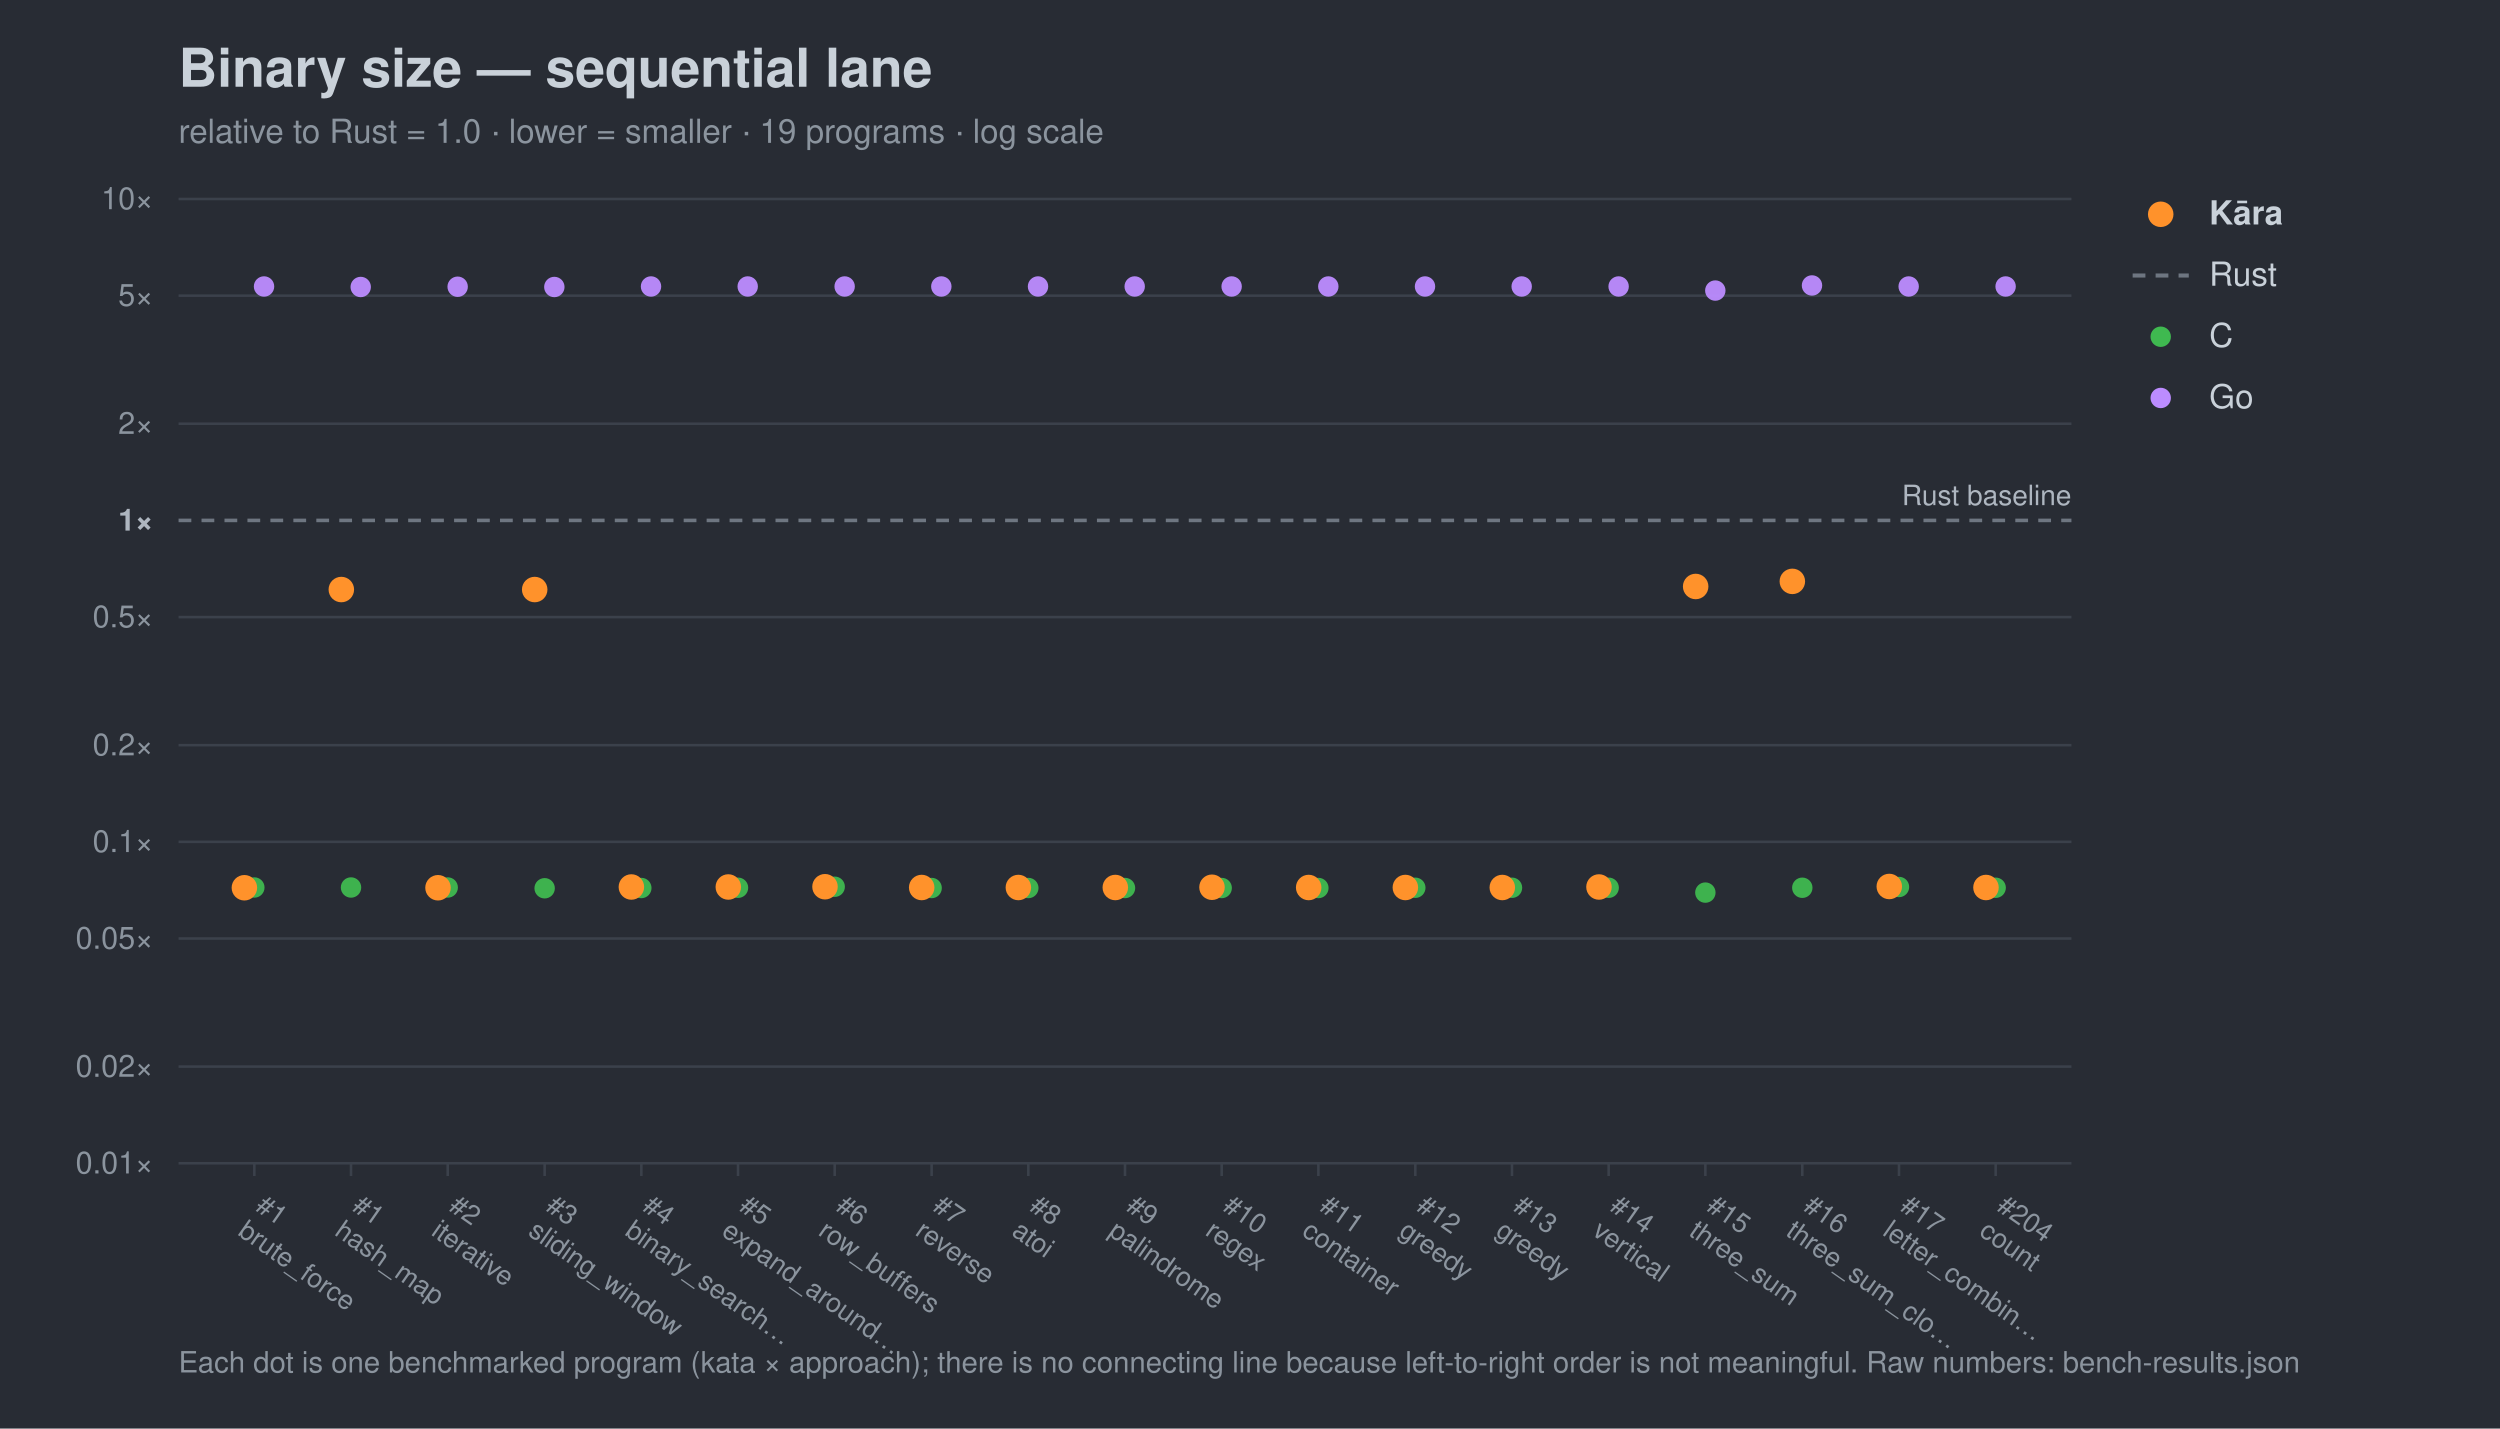
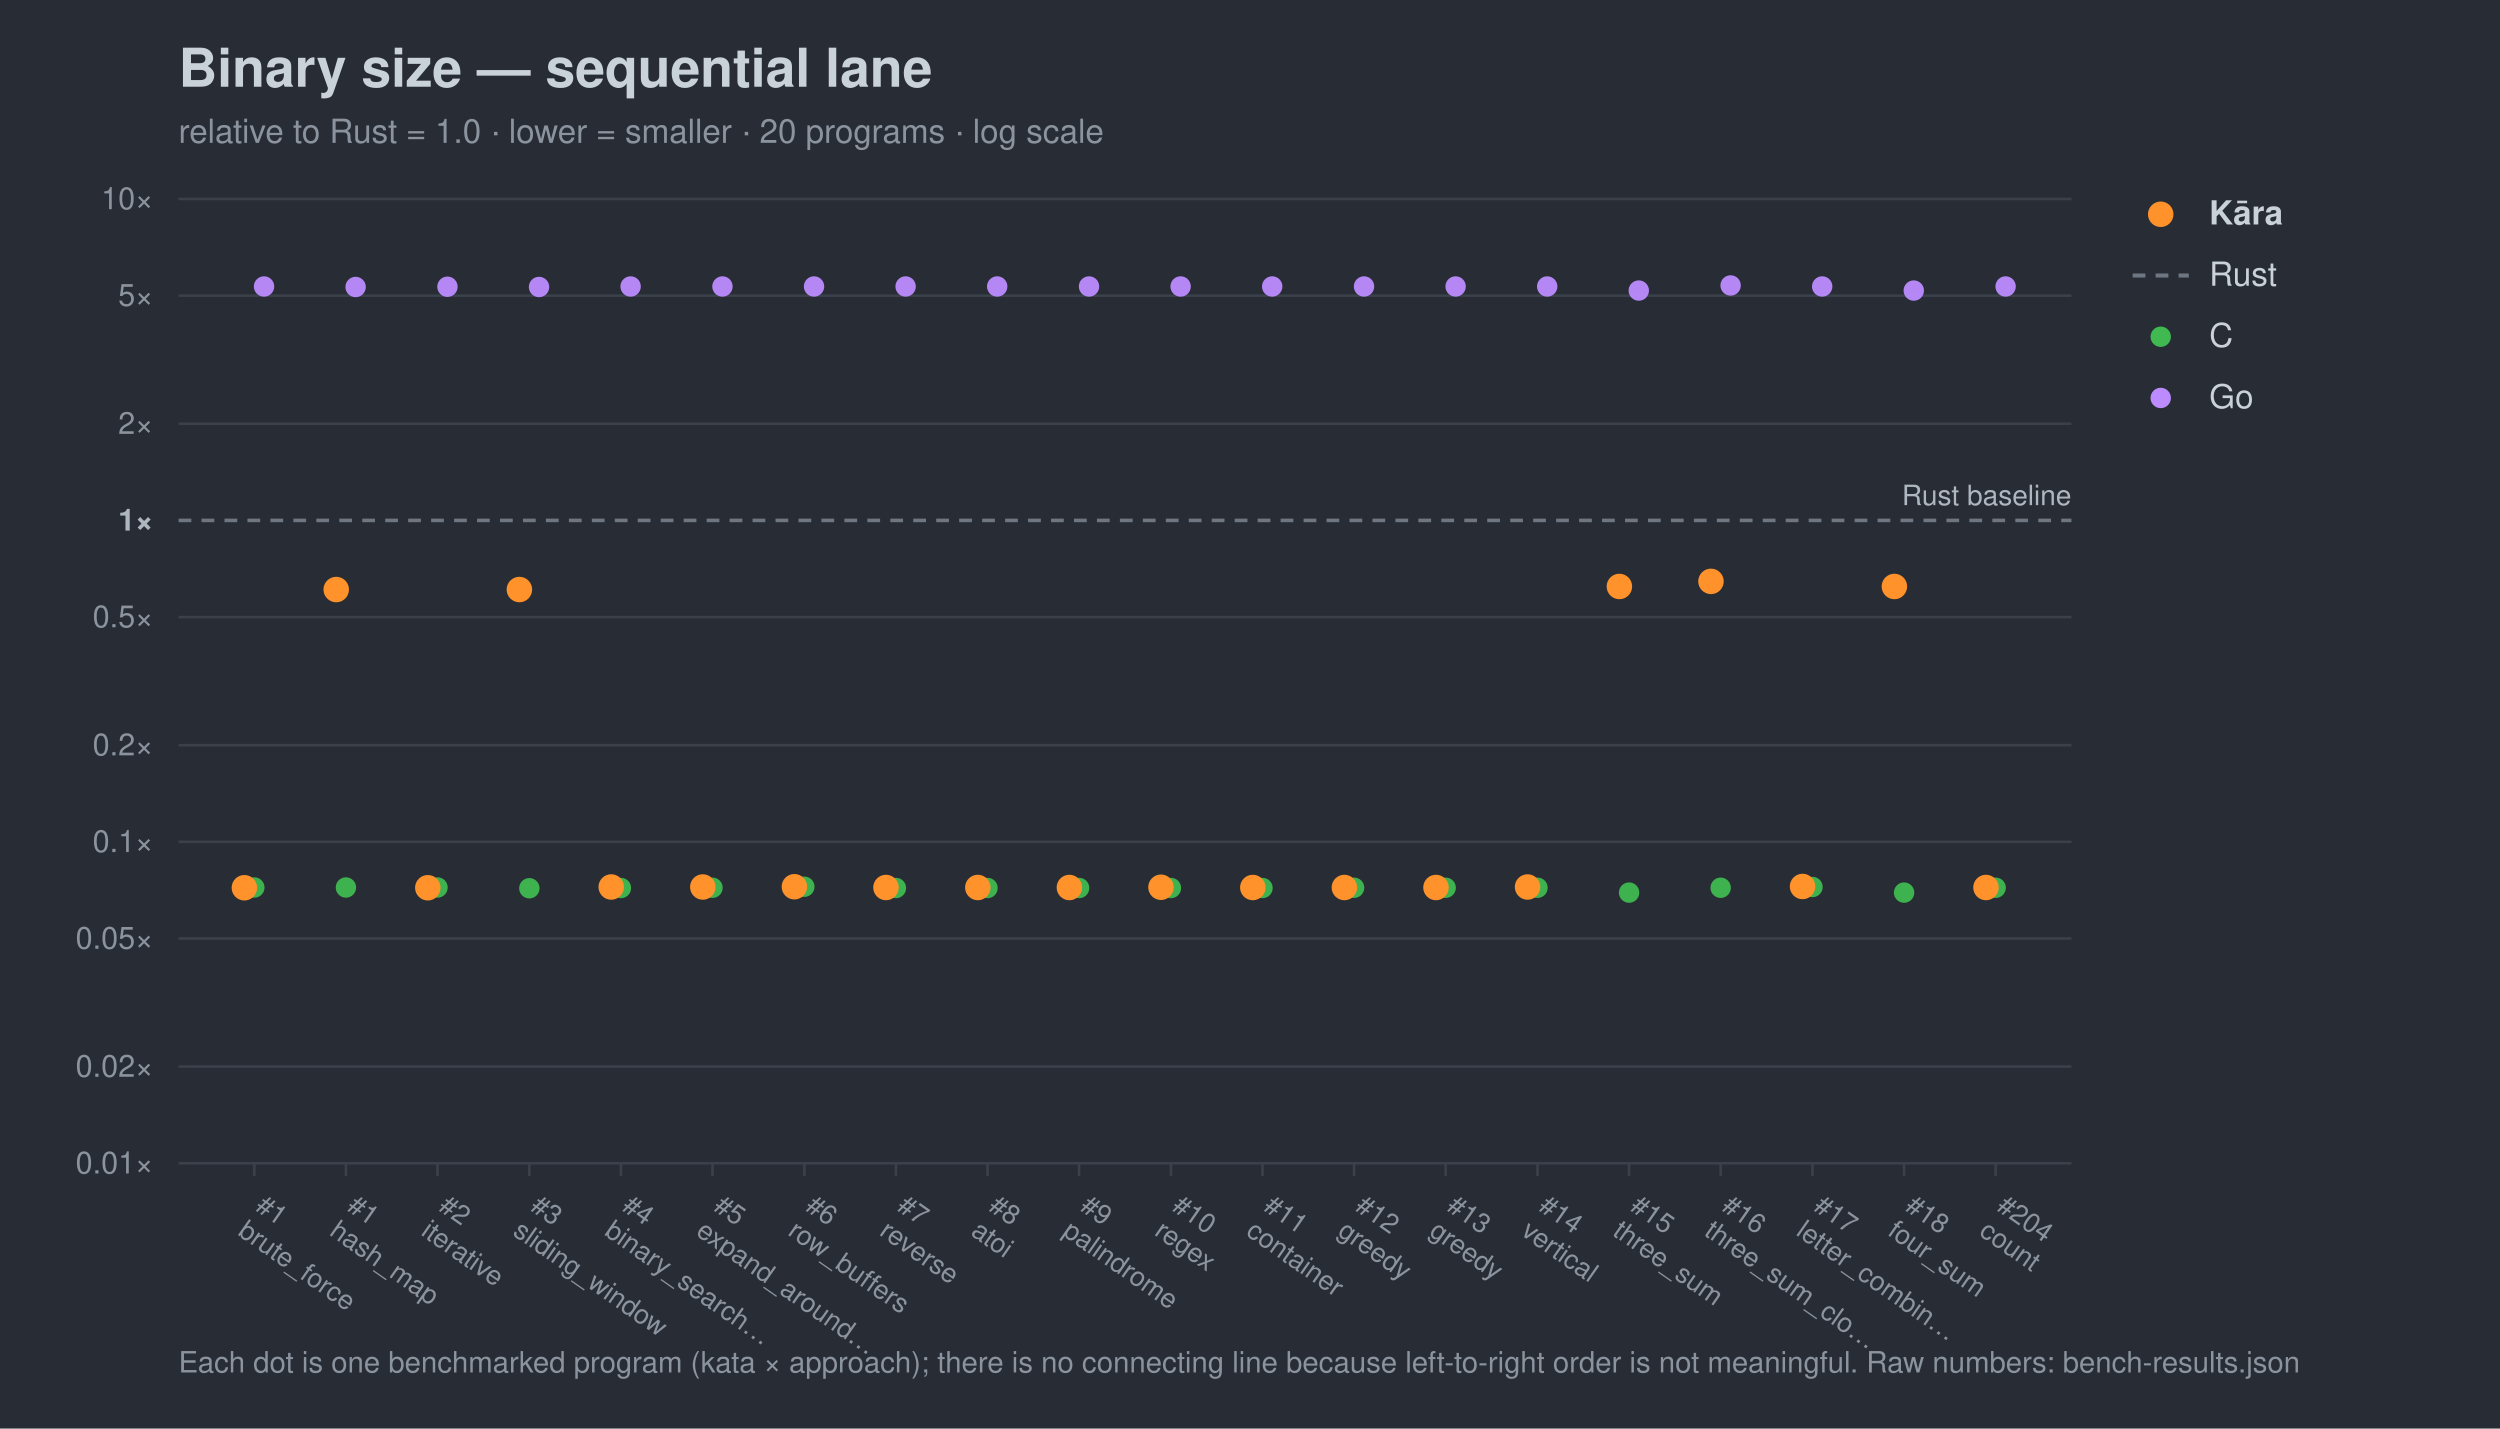
<svg xmlns="http://www.w3.org/2000/svg" width="980" height="560" viewBox="0 0 980 560" font-family="-apple-system,Segoe UI,Helvetica,Arial,sans-serif">
  <rect width="980" height="560" fill="#282c34" />
  <text x="70" y="34" font-size="21" font-weight="700" fill="#c9d1d9">Binary size — sequential lane</text>
-   <text x="70" y="56" font-size="13" fill="#8b949e">relative to Rust = 1.0 · lower = smaller · 19 programs · log scale</text>
+   <text x="70" y="56" font-size="13" fill="#8b949e">relative to Rust = 1.0 · lower = smaller · 20 programs · log scale</text>
  <line x1="70" y1="456.0" x2="812" y2="456.0" stroke="#3b414b" stroke-width="1" />
  <text x="60" y="460.0" font-size="12" text-anchor="end" fill="#8b949e">0.01×</text>
  <line x1="70" y1="418.1" x2="812" y2="418.1" stroke="#3b414b" stroke-width="1" />
  <text x="60" y="422.1" font-size="12" text-anchor="end" fill="#8b949e">0.02×</text>
  <line x1="70" y1="367.9" x2="812" y2="367.9" stroke="#3b414b" stroke-width="1" />
  <text x="60" y="371.9" font-size="12" text-anchor="end" fill="#8b949e">0.05×</text>
  <line x1="70" y1="330.0" x2="812" y2="330.0" stroke="#3b414b" stroke-width="1" />
  <text x="60" y="334.0" font-size="12" text-anchor="end" fill="#8b949e">0.1×</text>
  <line x1="70" y1="292.1" x2="812" y2="292.1" stroke="#3b414b" stroke-width="1" />
  <text x="60" y="296.1" font-size="12" text-anchor="end" fill="#8b949e">0.2×</text>
  <line x1="70" y1="241.9" x2="812" y2="241.9" stroke="#3b414b" stroke-width="1" />
  <text x="60" y="245.9" font-size="12" text-anchor="end" fill="#8b949e">0.5×</text>
  <line x1="70" y1="204.0" x2="812" y2="204.0" stroke="#6e7681" stroke-width="1.4" stroke-dasharray="5 4" />
  <text x="60" y="208.0" font-size="12" text-anchor="end" fill="#aeb6c0" font-weight="700">1×</text>
  <line x1="70" y1="166.1" x2="812" y2="166.1" stroke="#3b414b" stroke-width="1" />
  <text x="60" y="170.1" font-size="12" text-anchor="end" fill="#8b949e">2×</text>
  <line x1="70" y1="115.9" x2="812" y2="115.9" stroke="#3b414b" stroke-width="1" />
  <text x="60" y="119.9" font-size="12" text-anchor="end" fill="#8b949e">5×</text>
  <line x1="70" y1="78.0" x2="812" y2="78.0" stroke="#3b414b" stroke-width="1" />
  <text x="60" y="82.0" font-size="12" text-anchor="end" fill="#8b949e">10×</text>
  <text x="812" y="198.0" font-size="11" text-anchor="end" fill="#aeb6c0">Rust baseline</text>
  <line x1="99.7" y1="456" x2="99.7" y2="461" stroke="#3b414b" />
  <g transform="translate(99.7,474) rotate(35)">
    <text x="0" y="0" font-size="10.5" fill="#8b949e">#1</text>
    <text x="0" y="12" font-size="10.5" fill="#8b949e">brute_force</text>
  </g>
-   <line x1="137.6" y1="456" x2="137.6" y2="461" stroke="#3b414b" />
-   <g transform="translate(137.6,474) rotate(35)">
+   <line x1="135.6" y1="456" x2="135.6" y2="461" stroke="#3b414b" />
+   <g transform="translate(135.6,474) rotate(35)">
    <text x="0" y="0" font-size="10.5" fill="#8b949e">#1</text>
    <text x="0" y="12" font-size="10.5" fill="#8b949e">hash_map</text>
  </g>
-   <line x1="175.5" y1="456" x2="175.5" y2="461" stroke="#3b414b" />
-   <g transform="translate(175.5,474) rotate(35)">
+   <line x1="171.5" y1="456" x2="171.5" y2="461" stroke="#3b414b" />
+   <g transform="translate(171.5,474) rotate(35)">
    <text x="0" y="0" font-size="10.5" fill="#8b949e">#2</text>
    <text x="0" y="12" font-size="10.5" fill="#8b949e">iterative</text>
  </g>
-   <line x1="213.5" y1="456" x2="213.5" y2="461" stroke="#3b414b" />
-   <g transform="translate(213.5,474) rotate(35)">
+   <line x1="207.5" y1="456" x2="207.5" y2="461" stroke="#3b414b" />
+   <g transform="translate(207.5,474) rotate(35)">
    <text x="0" y="0" font-size="10.5" fill="#8b949e">#3</text>
    <text x="0" y="12" font-size="10.5" fill="#8b949e">sliding_window</text>
  </g>
-   <line x1="251.4" y1="456" x2="251.4" y2="461" stroke="#3b414b" />
-   <g transform="translate(251.4,474) rotate(35)">
+   <line x1="243.4" y1="456" x2="243.4" y2="461" stroke="#3b414b" />
+   <g transform="translate(243.4,474) rotate(35)">
    <text x="0" y="0" font-size="10.5" fill="#8b949e">#4</text>
    <text x="0" y="12" font-size="10.5" fill="#8b949e">binary_search…</text>
  </g>
-   <line x1="289.3" y1="456" x2="289.3" y2="461" stroke="#3b414b" />
-   <g transform="translate(289.3,474) rotate(35)">
+   <line x1="279.3" y1="456" x2="279.3" y2="461" stroke="#3b414b" />
+   <g transform="translate(279.3,474) rotate(35)">
    <text x="0" y="0" font-size="10.5" fill="#8b949e">#5</text>
    <text x="0" y="12" font-size="10.5" fill="#8b949e">expand_around…</text>
  </g>
-   <line x1="327.2" y1="456" x2="327.2" y2="461" stroke="#3b414b" />
-   <g transform="translate(327.2,474) rotate(35)">
+   <line x1="315.3" y1="456" x2="315.3" y2="461" stroke="#3b414b" />
+   <g transform="translate(315.3,474) rotate(35)">
    <text x="0" y="0" font-size="10.5" fill="#8b949e">#6</text>
    <text x="0" y="12" font-size="10.5" fill="#8b949e">row_buffers</text>
  </g>
-   <line x1="365.2" y1="456" x2="365.2" y2="461" stroke="#3b414b" />
-   <g transform="translate(365.2,474) rotate(35)">
+   <line x1="351.2" y1="456" x2="351.2" y2="461" stroke="#3b414b" />
+   <g transform="translate(351.2,474) rotate(35)">
    <text x="0" y="0" font-size="10.5" fill="#8b949e">#7</text>
    <text x="0" y="12" font-size="10.5" fill="#8b949e">reverse</text>
  </g>
-   <line x1="403.1" y1="456" x2="403.1" y2="461" stroke="#3b414b" />
-   <g transform="translate(403.1,474) rotate(35)">
+   <line x1="387.1" y1="456" x2="387.1" y2="461" stroke="#3b414b" />
+   <g transform="translate(387.1,474) rotate(35)">
    <text x="0" y="0" font-size="10.5" fill="#8b949e">#8</text>
    <text x="0" y="12" font-size="10.5" fill="#8b949e">atoi</text>
  </g>
-   <line x1="441.0" y1="456" x2="441.0" y2="461" stroke="#3b414b" />
-   <g transform="translate(441.0,474) rotate(35)">
+   <line x1="423.0" y1="456" x2="423.0" y2="461" stroke="#3b414b" />
+   <g transform="translate(423.0,474) rotate(35)">
    <text x="0" y="0" font-size="10.5" fill="#8b949e">#9</text>
    <text x="0" y="12" font-size="10.5" fill="#8b949e">palindrome</text>
  </g>
-   <line x1="478.9" y1="456" x2="478.9" y2="461" stroke="#3b414b" />
-   <g transform="translate(478.9,474) rotate(35)">
+   <line x1="459.0" y1="456" x2="459.0" y2="461" stroke="#3b414b" />
+   <g transform="translate(459.0,474) rotate(35)">
    <text x="0" y="0" font-size="10.5" fill="#8b949e">#10</text>
    <text x="0" y="12" font-size="10.5" fill="#8b949e">regex</text>
  </g>
-   <line x1="516.8" y1="456" x2="516.8" y2="461" stroke="#3b414b" />
-   <g transform="translate(516.8,474) rotate(35)">
+   <line x1="494.9" y1="456" x2="494.9" y2="461" stroke="#3b414b" />
+   <g transform="translate(494.9,474) rotate(35)">
    <text x="0" y="0" font-size="10.5" fill="#8b949e">#11</text>
    <text x="0" y="12" font-size="10.5" fill="#8b949e">container</text>
  </g>
-   <line x1="554.8" y1="456" x2="554.8" y2="461" stroke="#3b414b" />
-   <g transform="translate(554.8,474) rotate(35)">
+   <line x1="530.8" y1="456" x2="530.8" y2="461" stroke="#3b414b" />
+   <g transform="translate(530.8,474) rotate(35)">
    <text x="0" y="0" font-size="10.5" fill="#8b949e">#12</text>
    <text x="0" y="12" font-size="10.5" fill="#8b949e">greedy</text>
  </g>
-   <line x1="592.7" y1="456" x2="592.7" y2="461" stroke="#3b414b" />
-   <g transform="translate(592.7,474) rotate(35)">
+   <line x1="566.7" y1="456" x2="566.7" y2="461" stroke="#3b414b" />
+   <g transform="translate(566.7,474) rotate(35)">
    <text x="0" y="0" font-size="10.5" fill="#8b949e">#13</text>
    <text x="0" y="12" font-size="10.5" fill="#8b949e">greedy</text>
  </g>
-   <line x1="630.6" y1="456" x2="630.6" y2="461" stroke="#3b414b" />
-   <g transform="translate(630.6,474) rotate(35)">
+   <line x1="602.7" y1="456" x2="602.7" y2="461" stroke="#3b414b" />
+   <g transform="translate(602.7,474) rotate(35)">
    <text x="0" y="0" font-size="10.5" fill="#8b949e">#14</text>
    <text x="0" y="12" font-size="10.5" fill="#8b949e">vertical</text>
  </g>
-   <line x1="668.5" y1="456" x2="668.5" y2="461" stroke="#3b414b" />
-   <g transform="translate(668.5,474) rotate(35)">
+   <line x1="638.6" y1="456" x2="638.6" y2="461" stroke="#3b414b" />
+   <g transform="translate(638.6,474) rotate(35)">
    <text x="0" y="0" font-size="10.5" fill="#8b949e">#15</text>
    <text x="0" y="12" font-size="10.5" fill="#8b949e">three_sum</text>
  </g>
-   <line x1="706.5" y1="456" x2="706.5" y2="461" stroke="#3b414b" />
-   <g transform="translate(706.5,474) rotate(35)">
+   <line x1="674.5" y1="456" x2="674.5" y2="461" stroke="#3b414b" />
+   <g transform="translate(674.5,474) rotate(35)">
    <text x="0" y="0" font-size="10.5" fill="#8b949e">#16</text>
    <text x="0" y="12" font-size="10.5" fill="#8b949e">three_sum_clo…</text>
  </g>
-   <line x1="744.4" y1="456" x2="744.4" y2="461" stroke="#3b414b" />
-   <g transform="translate(744.4,474) rotate(35)">
+   <line x1="710.5" y1="456" x2="710.5" y2="461" stroke="#3b414b" />
+   <g transform="translate(710.5,474) rotate(35)">
    <text x="0" y="0" font-size="10.5" fill="#8b949e">#17</text>
    <text x="0" y="12" font-size="10.5" fill="#8b949e">letter_combin…</text>
+   </g>
+   <line x1="746.4" y1="456" x2="746.4" y2="461" stroke="#3b414b" />
+   <g transform="translate(746.4,474) rotate(35)">
+     <text x="0" y="0" font-size="10.5" fill="#8b949e">#18</text>
+     <text x="0" y="12" font-size="10.5" fill="#8b949e">four_sum</text>
  </g>
  <line x1="782.3" y1="456" x2="782.3" y2="461" stroke="#3b414b" />
  <g transform="translate(782.3,474) rotate(35)">
    <text x="0" y="0" font-size="10.5" fill="#8b949e">#204</text>
    <text x="0" y="12" font-size="10.5" fill="#8b949e">count</text>
  </g>
  <circle cx="99.7" cy="347.9" r="4.0" fill="#3fb950" opacity="0.95" />
-   <circle cx="137.6" cy="347.9" r="4.0" fill="#3fb950" opacity="0.95" />
-   <circle cx="175.5" cy="347.9" r="4.0" fill="#3fb950" opacity="0.95" />
-   <circle cx="213.5" cy="348.2" r="4.0" fill="#3fb950" opacity="0.95" />
-   <circle cx="251.4" cy="348.1" r="4.0" fill="#3fb950" opacity="0.95" />
-   <circle cx="289.3" cy="348.0" r="4.0" fill="#3fb950" opacity="0.95" />
-   <circle cx="327.2" cy="347.6" r="4.0" fill="#3fb950" opacity="0.95" />
-   <circle cx="365.2" cy="348.1" r="4.0" fill="#3fb950" opacity="0.95" />
-   <circle cx="403.1" cy="348.1" r="4.0" fill="#3fb950" opacity="0.95" />
-   <circle cx="441.0" cy="348.1" r="4.0" fill="#3fb950" opacity="0.95" />
-   <circle cx="478.9" cy="348.1" r="4.0" fill="#3fb950" opacity="0.95" />
-   <circle cx="516.8" cy="348.1" r="4.0" fill="#3fb950" opacity="0.95" />
-   <circle cx="554.8" cy="348.0" r="4.0" fill="#3fb950" opacity="0.95" />
-   <circle cx="592.7" cy="348.0" r="4.0" fill="#3fb950" opacity="0.95" />
-   <circle cx="630.6" cy="348.0" r="4.0" fill="#3fb950" opacity="0.95" />
-   <circle cx="668.5" cy="349.9" r="4.0" fill="#3fb950" opacity="0.95" />
-   <circle cx="706.5" cy="348.0" r="4.0" fill="#3fb950" opacity="0.95" />
-   <circle cx="744.4" cy="347.7" r="4.0" fill="#3fb950" opacity="0.95" />
+   <circle cx="135.6" cy="347.9" r="4.0" fill="#3fb950" opacity="0.95" />
+   <circle cx="171.5" cy="347.9" r="4.0" fill="#3fb950" opacity="0.95" />
+   <circle cx="207.5" cy="348.2" r="4.0" fill="#3fb950" opacity="0.95" />
+   <circle cx="243.4" cy="348.1" r="4.0" fill="#3fb950" opacity="0.95" />
+   <circle cx="279.3" cy="348.0" r="4.0" fill="#3fb950" opacity="0.95" />
+   <circle cx="315.3" cy="347.6" r="4.0" fill="#3fb950" opacity="0.95" />
+   <circle cx="351.2" cy="348.1" r="4.0" fill="#3fb950" opacity="0.95" />
+   <circle cx="387.1" cy="348.1" r="4.0" fill="#3fb950" opacity="0.95" />
+   <circle cx="423.0" cy="348.1" r="4.0" fill="#3fb950" opacity="0.95" />
+   <circle cx="459.0" cy="348.1" r="4.0" fill="#3fb950" opacity="0.95" />
+   <circle cx="494.9" cy="348.1" r="4.0" fill="#3fb950" opacity="0.95" />
+   <circle cx="530.8" cy="348.0" r="4.0" fill="#3fb950" opacity="0.95" />
+   <circle cx="566.7" cy="348.0" r="4.0" fill="#3fb950" opacity="0.95" />
+   <circle cx="602.7" cy="348.0" r="4.0" fill="#3fb950" opacity="0.95" />
+   <circle cx="638.6" cy="349.9" r="4.0" fill="#3fb950" opacity="0.95" />
+   <circle cx="674.5" cy="348.0" r="4.0" fill="#3fb950" opacity="0.95" />
+   <circle cx="710.5" cy="347.7" r="4.0" fill="#3fb950" opacity="0.95" />
+   <circle cx="746.4" cy="349.9" r="4.0" fill="#3fb950" opacity="0.95" />
  <circle cx="782.3" cy="348.0" r="4.0" fill="#3fb950" opacity="0.95" />
  <circle cx="103.5" cy="112.3" r="4.0" fill="#bc8cff" opacity="0.95" />
-   <circle cx="141.4" cy="112.5" r="4.0" fill="#bc8cff" opacity="0.95" />
-   <circle cx="179.4" cy="112.4" r="4.0" fill="#bc8cff" opacity="0.95" />
-   <circle cx="217.3" cy="112.5" r="4.0" fill="#bc8cff" opacity="0.95" />
-   <circle cx="255.2" cy="112.3" r="4.0" fill="#bc8cff" opacity="0.95" />
-   <circle cx="293.1" cy="112.3" r="4.0" fill="#bc8cff" opacity="0.95" />
-   <circle cx="331.1" cy="112.3" r="4.0" fill="#bc8cff" opacity="0.95" />
-   <circle cx="369.0" cy="112.3" r="4.0" fill="#bc8cff" opacity="0.95" />
-   <circle cx="406.9" cy="112.3" r="4.0" fill="#bc8cff" opacity="0.95" />
-   <circle cx="444.8" cy="112.3" r="4.0" fill="#bc8cff" opacity="0.95" />
-   <circle cx="482.8" cy="112.3" r="4.0" fill="#bc8cff" opacity="0.95" />
-   <circle cx="520.7" cy="112.3" r="4.0" fill="#bc8cff" opacity="0.95" />
-   <circle cx="558.6" cy="112.3" r="4.0" fill="#bc8cff" opacity="0.95" />
-   <circle cx="596.5" cy="112.3" r="4.0" fill="#bc8cff" opacity="0.95" />
-   <circle cx="634.5" cy="112.3" r="4.0" fill="#bc8cff" opacity="0.95" />
-   <circle cx="672.4" cy="113.9" r="4.0" fill="#bc8cff" opacity="0.95" />
-   <circle cx="710.3" cy="111.9" r="4.0" fill="#bc8cff" opacity="0.95" />
-   <circle cx="748.2" cy="112.3" r="4.0" fill="#bc8cff" opacity="0.95" />
+   <circle cx="139.4" cy="112.5" r="4.0" fill="#bc8cff" opacity="0.95" />
+   <circle cx="175.4" cy="112.4" r="4.0" fill="#bc8cff" opacity="0.95" />
+   <circle cx="211.3" cy="112.5" r="4.0" fill="#bc8cff" opacity="0.95" />
+   <circle cx="247.2" cy="112.3" r="4.0" fill="#bc8cff" opacity="0.95" />
+   <circle cx="283.2" cy="112.3" r="4.0" fill="#bc8cff" opacity="0.95" />
+   <circle cx="319.1" cy="112.3" r="4.0" fill="#bc8cff" opacity="0.95" />
+   <circle cx="355.0" cy="112.3" r="4.0" fill="#bc8cff" opacity="0.95" />
+   <circle cx="390.9" cy="112.3" r="4.0" fill="#bc8cff" opacity="0.95" />
+   <circle cx="426.9" cy="112.3" r="4.0" fill="#bc8cff" opacity="0.95" />
+   <circle cx="462.8" cy="112.3" r="4.0" fill="#bc8cff" opacity="0.95" />
+   <circle cx="498.7" cy="112.3" r="4.0" fill="#bc8cff" opacity="0.95" />
+   <circle cx="534.7" cy="112.3" r="4.0" fill="#bc8cff" opacity="0.95" />
+   <circle cx="570.6" cy="112.3" r="4.0" fill="#bc8cff" opacity="0.95" />
+   <circle cx="606.5" cy="112.3" r="4.0" fill="#bc8cff" opacity="0.95" />
+   <circle cx="642.4" cy="113.9" r="4.0" fill="#bc8cff" opacity="0.95" />
+   <circle cx="678.4" cy="111.9" r="4.0" fill="#bc8cff" opacity="0.95" />
+   <circle cx="714.3" cy="112.3" r="4.0" fill="#bc8cff" opacity="0.95" />
+   <circle cx="750.2" cy="113.9" r="4.0" fill="#bc8cff" opacity="0.95" />
  <circle cx="786.2" cy="112.3" r="4.0" fill="#bc8cff" opacity="0.95" />
  <circle cx="95.8" cy="348.0" r="5.0" fill="#ff922b" opacity="1.0" />
-   <circle cx="133.8" cy="231.1" r="5.0" fill="#ff922b" opacity="1.0" />
-   <circle cx="171.7" cy="348.0" r="5.0" fill="#ff922b" opacity="1.0" />
-   <circle cx="209.6" cy="231.1" r="5.0" fill="#ff922b" opacity="1.0" />
-   <circle cx="247.5" cy="347.7" r="5.0" fill="#ff922b" opacity="1.0" />
-   <circle cx="285.5" cy="347.7" r="5.0" fill="#ff922b" opacity="1.0" />
-   <circle cx="323.4" cy="347.6" r="5.0" fill="#ff922b" opacity="1.0" />
-   <circle cx="361.3" cy="347.9" r="5.0" fill="#ff922b" opacity="1.0" />
-   <circle cx="399.2" cy="347.9" r="5.0" fill="#ff922b" opacity="1.0" />
-   <circle cx="437.2" cy="347.9" r="5.0" fill="#ff922b" opacity="1.0" />
-   <circle cx="475.1" cy="347.8" r="5.0" fill="#ff922b" opacity="1.0" />
-   <circle cx="513.0" cy="347.9" r="5.0" fill="#ff922b" opacity="1.0" />
-   <circle cx="550.9" cy="347.9" r="5.0" fill="#ff922b" opacity="1.0" />
-   <circle cx="588.9" cy="347.9" r="5.0" fill="#ff922b" opacity="1.0" />
-   <circle cx="626.8" cy="347.7" r="5.0" fill="#ff922b" opacity="1.0" />
-   <circle cx="664.7" cy="229.9" r="5.0" fill="#ff922b" opacity="1.0" />
-   <circle cx="702.6" cy="227.9" r="5.0" fill="#ff922b" opacity="1.0" />
-   <circle cx="740.6" cy="347.5" r="5.0" fill="#ff922b" opacity="1.0" />
+   <circle cx="131.8" cy="231.1" r="5.0" fill="#ff922b" opacity="1.0" />
+   <circle cx="167.7" cy="348.0" r="5.0" fill="#ff922b" opacity="1.0" />
+   <circle cx="203.6" cy="231.1" r="5.0" fill="#ff922b" opacity="1.0" />
+   <circle cx="239.6" cy="347.7" r="5.0" fill="#ff922b" opacity="1.0" />
+   <circle cx="275.5" cy="347.7" r="5.0" fill="#ff922b" opacity="1.0" />
+   <circle cx="311.4" cy="347.6" r="5.0" fill="#ff922b" opacity="1.0" />
+   <circle cx="347.3" cy="347.9" r="5.0" fill="#ff922b" opacity="1.0" />
+   <circle cx="383.3" cy="347.9" r="5.0" fill="#ff922b" opacity="1.0" />
+   <circle cx="419.2" cy="347.9" r="5.0" fill="#ff922b" opacity="1.0" />
+   <circle cx="455.1" cy="347.8" r="5.0" fill="#ff922b" opacity="1.0" />
+   <circle cx="491.1" cy="347.9" r="5.0" fill="#ff922b" opacity="1.0" />
+   <circle cx="527.0" cy="347.9" r="5.0" fill="#ff922b" opacity="1.0" />
+   <circle cx="562.9" cy="347.9" r="5.0" fill="#ff922b" opacity="1.0" />
+   <circle cx="598.8" cy="347.7" r="5.0" fill="#ff922b" opacity="1.0" />
+   <circle cx="634.8" cy="229.9" r="5.0" fill="#ff922b" opacity="1.0" />
+   <circle cx="670.7" cy="227.9" r="5.0" fill="#ff922b" opacity="1.0" />
+   <circle cx="706.6" cy="347.5" r="5.0" fill="#ff922b" opacity="1.0" />
+   <circle cx="742.6" cy="229.9" r="5.0" fill="#ff922b" opacity="1.0" />
  <circle cx="778.5" cy="347.9" r="5.0" fill="#ff922b" opacity="1.0" />
  <circle cx="847" cy="84" r="5" fill="#ff922b" />
  <text x="866" y="88" font-size="13" fill="#c9d1d9" font-weight="700">Kāra</text>
  <line x1="836" y1="108" x2="858" y2="108" stroke="#6e7681" stroke-width="1.6" stroke-dasharray="5 4" />
  <text x="866" y="112" font-size="13" fill="#c9d1d9" font-weight="400">Rust</text>
  <circle cx="847" cy="132" r="4" fill="#3fb950" />
  <text x="866" y="136" font-size="13" fill="#c9d1d9" font-weight="400">C</text>
  <circle cx="847" cy="156" r="4" fill="#bc8cff" />
  <text x="866" y="160" font-size="13" fill="#c9d1d9" font-weight="400">Go</text>
  <text x="70" y="538" font-size="11.5" fill="#8b949e">Each dot is one benchmarked program (kata × approach); there is no connecting line because left-to-right order is not meaningful. Raw numbers: bench-results.json</text>
</svg>
